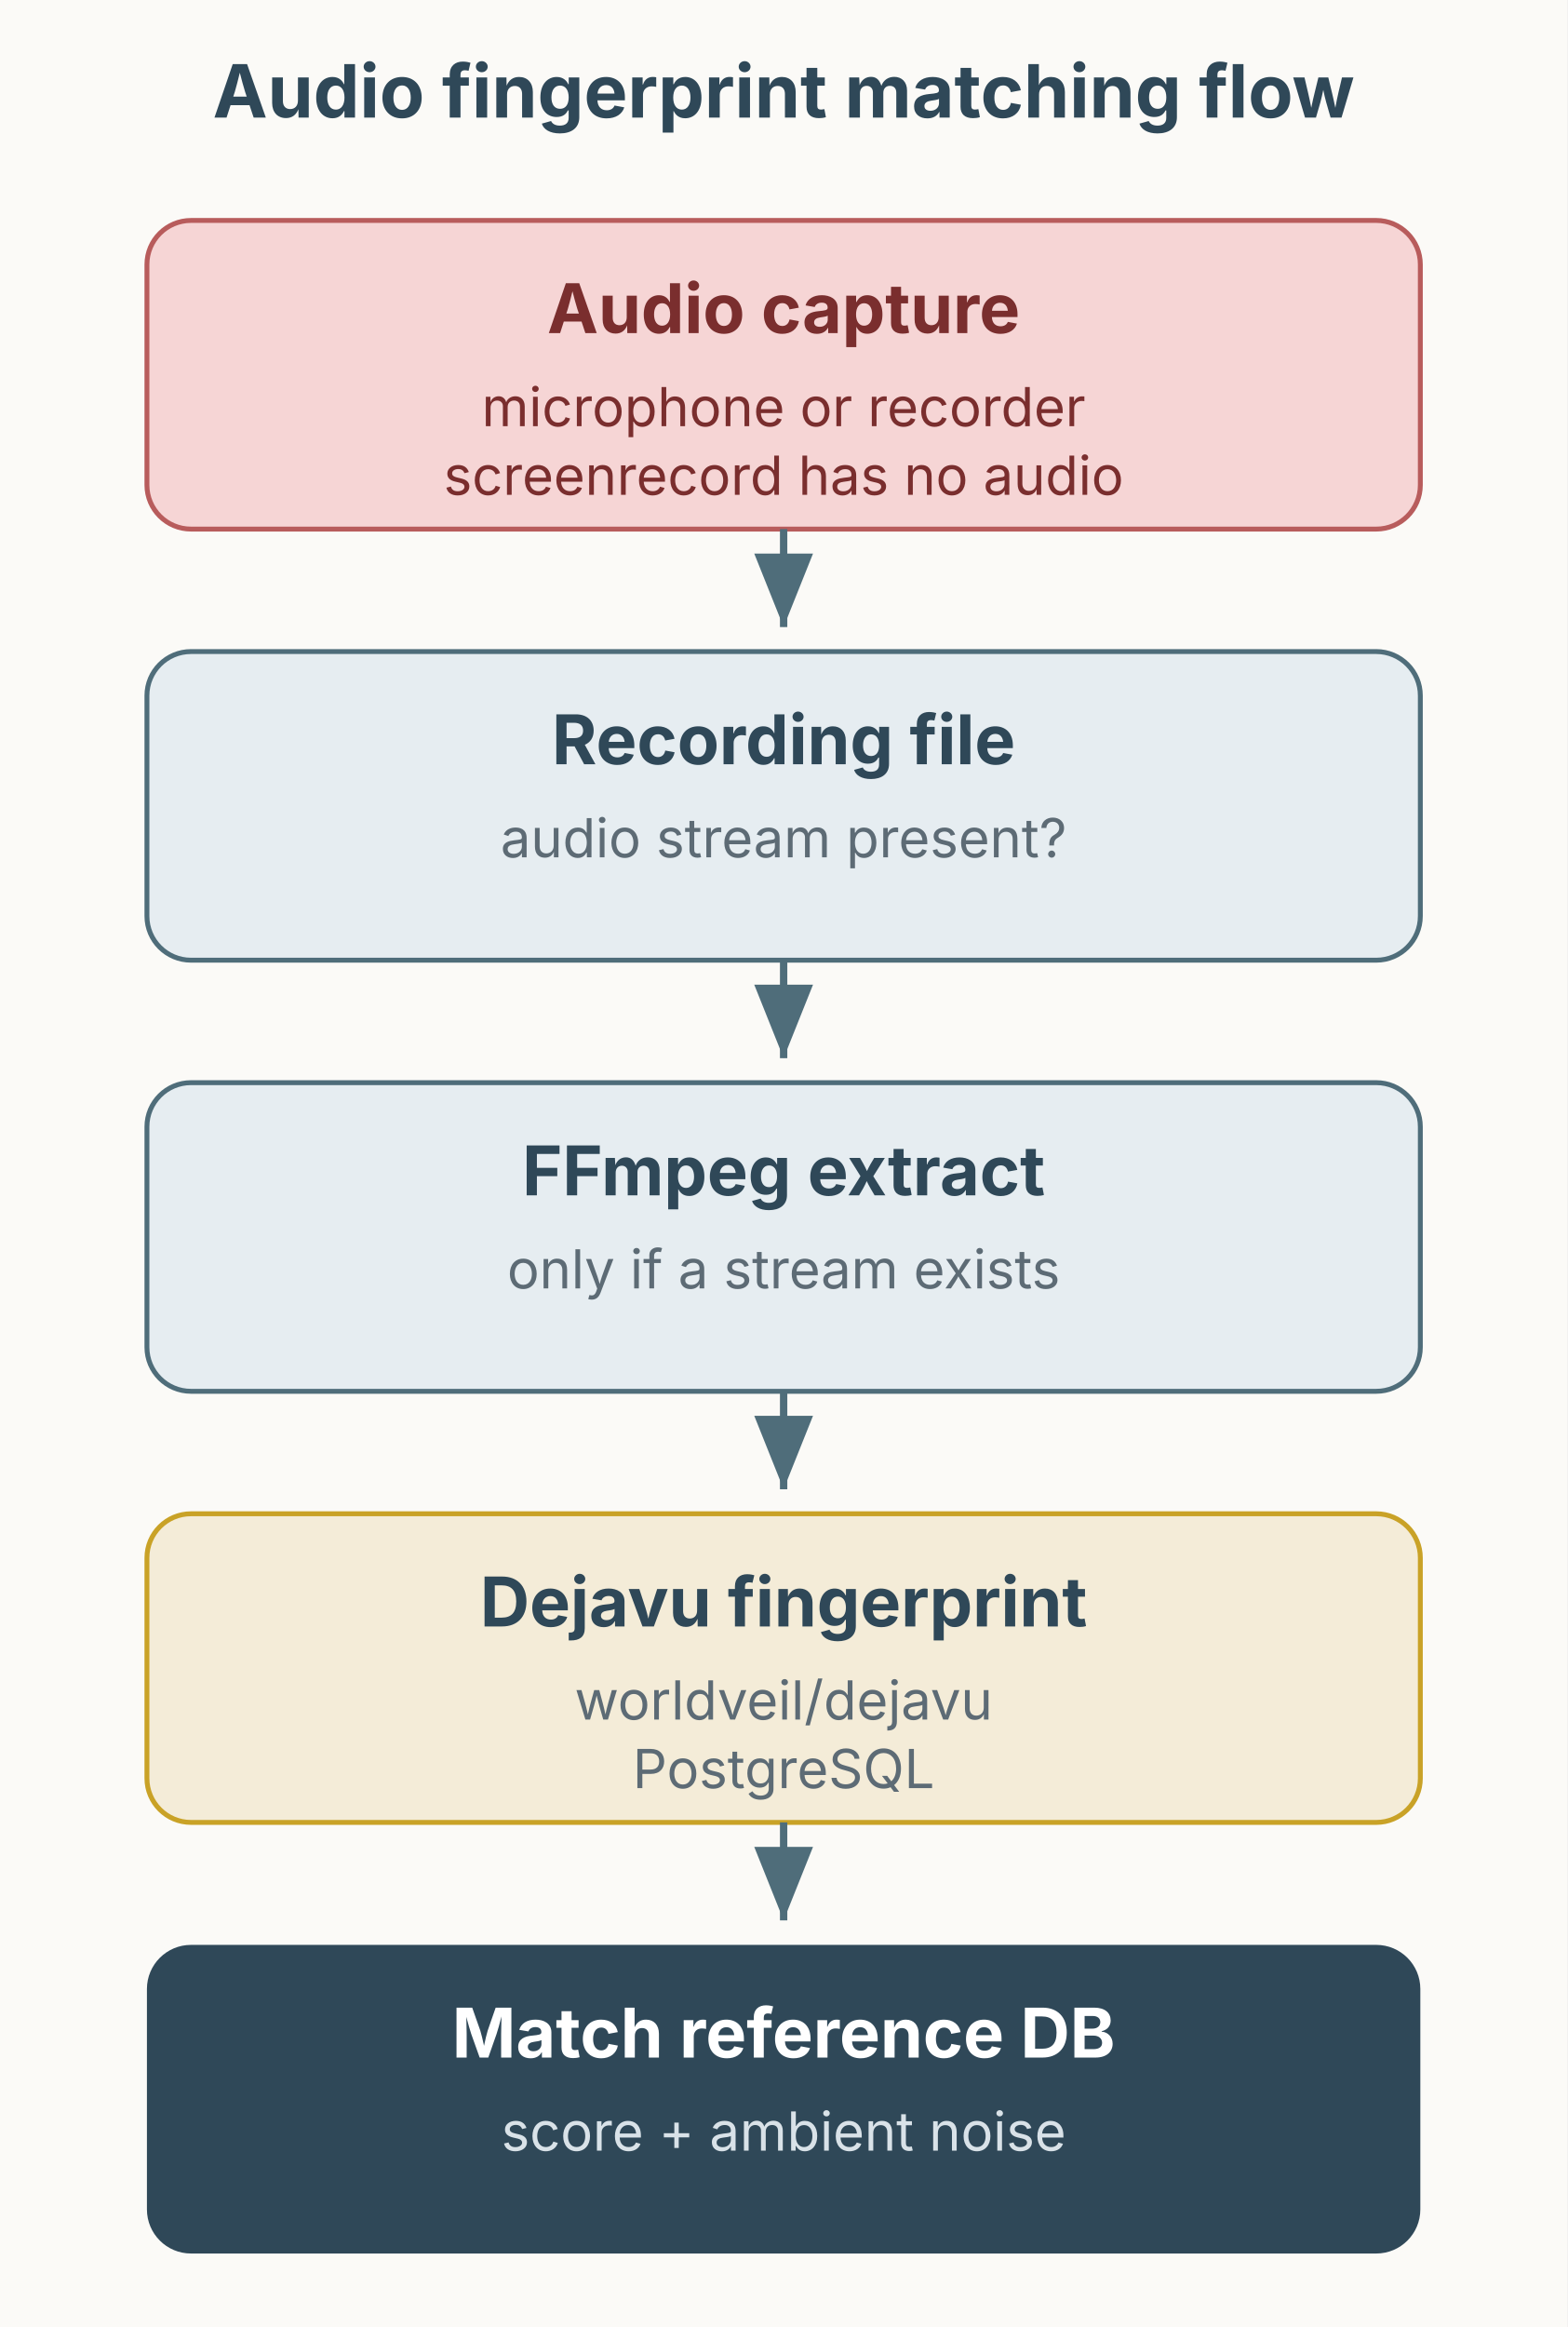
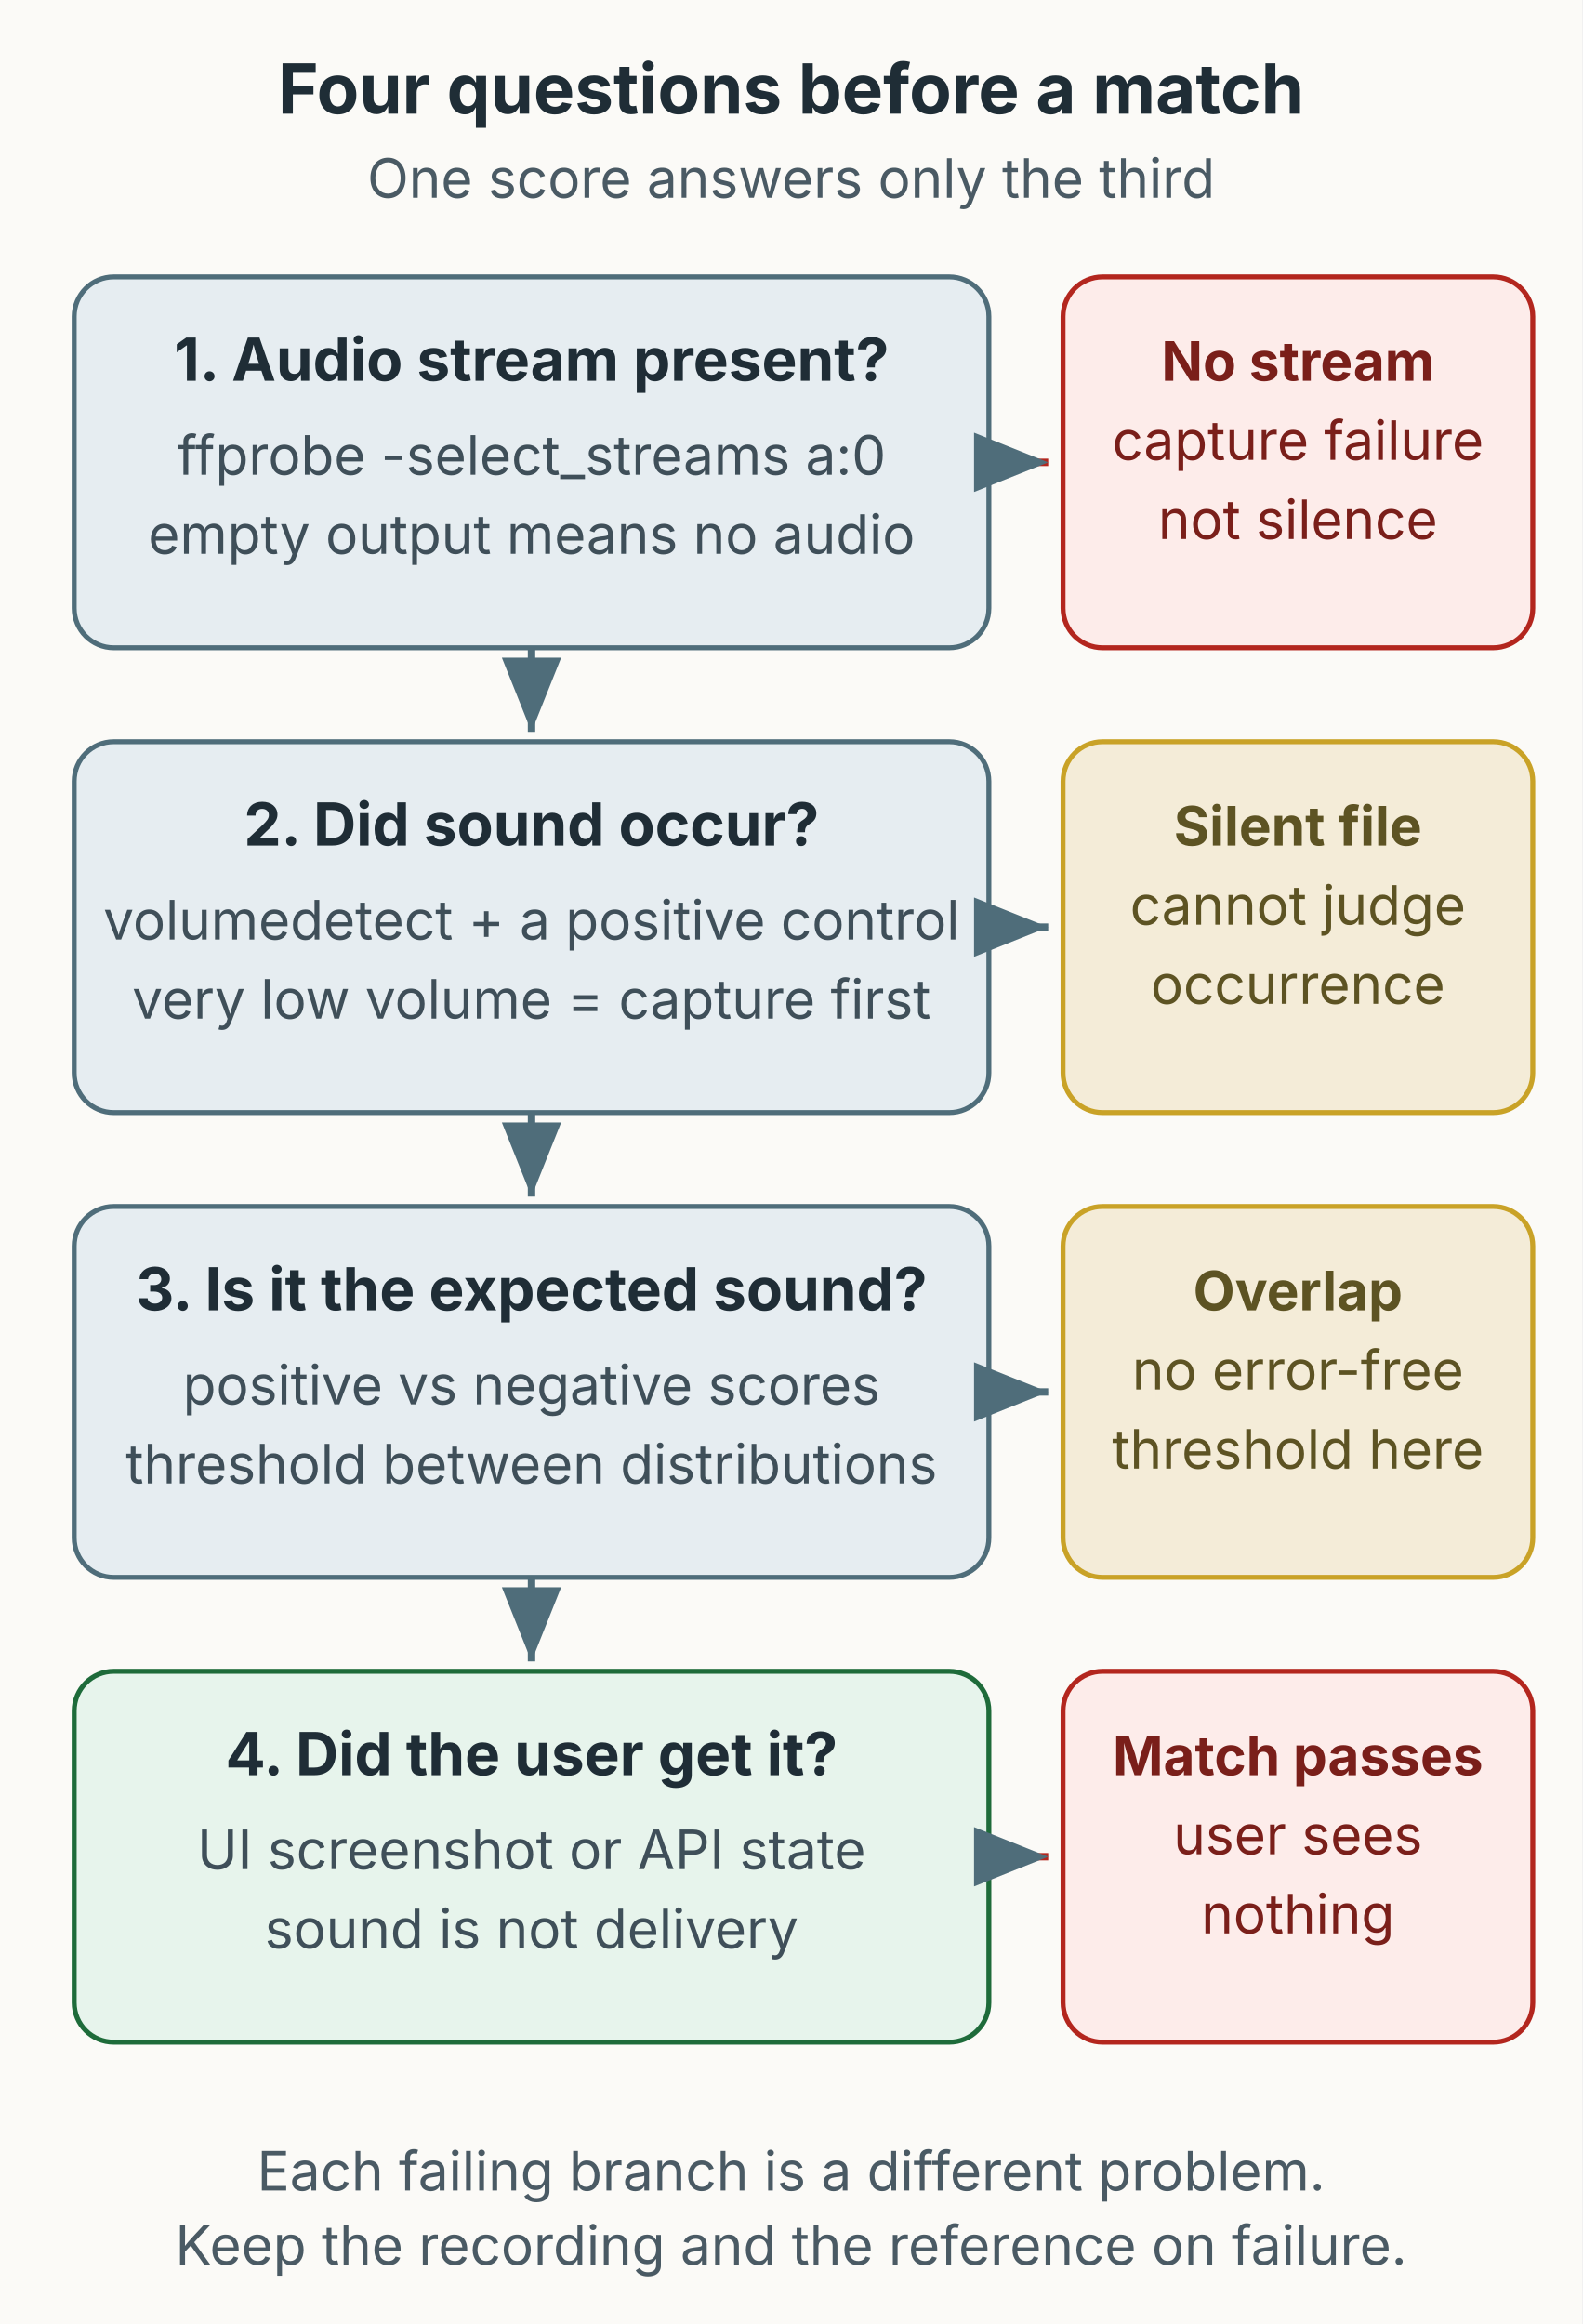
- <svg xmlns="http://www.w3.org/2000/svg" width="640" height="950" viewBox="0 0 640 950" role="img" aria-labelledby="title desc">
-   <rect width="640" height="950" fill="#fbfaf7" />
+ <svg xmlns="http://www.w3.org/2000/svg" width="640" height="940" viewBox="0 0 640 940" role="img" aria-labelledby="title desc">
+   <rect width="640" height="940" fill="#fbfaf7" />
  <defs>
-     <marker id="a" markerWidth="12" markerHeight="12" refX="10" refY="4" orient="auto">
+     <marker id="arrow" markerWidth="12" markerHeight="12" refX="10" refY="4" orient="auto">
      <path d="M0,0 L10,4 L0,8 z" fill="#4f6d7a" />
    </marker>
  </defs>
  <g font-family="system-ui, -apple-system, sans-serif">
-     <text x="320" y="48" text-anchor="middle" font-size="30" font-weight="700" fill="#2f4858">Audio fingerprint matching flow</text>
-     <rect x="60" y="90" width="520" height="126" rx="18" fill="#f6d5d5" stroke="#b85c5c" stroke-width="2" />
-     <text x="320" y="136" text-anchor="middle" font-size="28" font-weight="700" fill="#7a2e2e">Audio capture</text>
-     <text x="320" y="174" text-anchor="middle" font-size="22" fill="#7a2e2e">microphone or recorder</text>
-     <text x="320" y="202" text-anchor="middle" font-size="22" fill="#7a2e2e">screenrecord has no audio</text>
-     <rect x="60" y="266" width="520" height="126" rx="18" fill="#e6edf1" stroke="#4f6d7a" stroke-width="2" />
-     <text x="320" y="312" text-anchor="middle" font-size="28" font-weight="700" fill="#2f4858">Recording file</text>
-     <text x="320" y="350" text-anchor="middle" font-size="22" fill="#5d6b75">audio stream present?</text>
-     <rect x="60" y="442" width="520" height="126" rx="18" fill="#e6edf1" stroke="#4f6d7a" stroke-width="2" />
-     <text x="320" y="488" text-anchor="middle" font-size="28" font-weight="700" fill="#2f4858">FFmpeg extract</text>
-     <text x="320" y="526" text-anchor="middle" font-size="22" fill="#5d6b75">only if a stream exists</text>
-     <rect x="60" y="618" width="520" height="126" rx="18" fill="#f4ecd8" stroke="#c9a227" stroke-width="2" />
-     <text x="320" y="664" text-anchor="middle" font-size="28" font-weight="700" fill="#2f4858">Dejavu fingerprint</text>
-     <text x="320" y="702" text-anchor="middle" font-size="22" fill="#5d6b75">worldveil/dejavu</text>
-     <text x="320" y="730" text-anchor="middle" font-size="22" fill="#5d6b75">PostgreSQL</text>
-     <rect x="60" y="794" width="520" height="126" rx="18" fill="#2f4858" />
-     <text x="320" y="840" text-anchor="middle" font-size="28" font-weight="700" fill="#ffffff">Match reference DB</text>
-     <text x="320" y="878" text-anchor="middle" font-size="22" fill="#d9e2e8">score + ambient noise</text>
-     <line x1="320" y1="216" x2="320" y2="256" stroke="#4f6d7a" stroke-width="3" marker-end="url(#a)" />
-     <line x1="320" y1="392" x2="320" y2="432" stroke="#4f6d7a" stroke-width="3" marker-end="url(#a)" />
-     <line x1="320" y1="568" x2="320" y2="608" stroke="#4f6d7a" stroke-width="3" marker-end="url(#a)" />
-     <line x1="320" y1="744" x2="320" y2="784" stroke="#4f6d7a" stroke-width="3" marker-end="url(#a)" />
+     <text x="320" y="46" text-anchor="middle" font-size="28" font-weight="700" fill="#1f2d36">Four questions before a match</text>
+     <text x="320" y="80" text-anchor="middle" font-size="22" fill="#4a5a64">One score answers only the third</text>
+     <rect x="30" y="112" width="370" height="150" rx="16" fill="#e6edf1" stroke="#4f6d7a" stroke-width="2" />
+     <text x="215" y="154" text-anchor="middle" font-size="24" font-weight="700" fill="#1f2d36">1. Audio stream present?</text>
+     <text x="215" y="192" text-anchor="middle" font-size="22" fill="#3f4f59">ffprobe -select_streams a:0</text>
+     <text x="215" y="224" text-anchor="middle" font-size="22" fill="#3f4f59">empty output means no audio</text>
+     <rect x="430" y="112" width="190" height="150" rx="16" fill="#fdecea" stroke="#b3261e" stroke-width="2" />
+     <text x="525" y="154" text-anchor="middle" font-size="22" font-weight="700" fill="#7a1f1a">No stream</text>
+     <text x="525" y="186" text-anchor="middle" font-size="22" fill="#7a1f1a">capture failure</text>
+     <text x="525" y="218" text-anchor="middle" font-size="22" fill="#7a1f1a">not silence</text>
+     <line x1="400" y1="187" x2="424" y2="187" stroke="#b3261e" stroke-width="3" marker-end="url(#arrow)" />
+     <line x1="215" y1="262" x2="215" y2="296" stroke="#4f6d7a" stroke-width="3" marker-end="url(#arrow)" />
+     <rect x="30" y="300" width="370" height="150" rx="16" fill="#e6edf1" stroke="#4f6d7a" stroke-width="2" />
+     <text x="215" y="342" text-anchor="middle" font-size="24" font-weight="700" fill="#1f2d36">2. Did sound occur?</text>
+     <text x="215" y="380" text-anchor="middle" font-size="22" fill="#3f4f59">volumedetect + a positive control</text>
+     <text x="215" y="412" text-anchor="middle" font-size="22" fill="#3f4f59">very low volume = capture first</text>
+     <rect x="430" y="300" width="190" height="150" rx="16" fill="#f4ecd8" stroke="#c9a227" stroke-width="2" />
+     <text x="525" y="342" text-anchor="middle" font-size="22" font-weight="700" fill="#5d5323">Silent file</text>
+     <text x="525" y="374" text-anchor="middle" font-size="22" fill="#5d5323">cannot judge</text>
+     <text x="525" y="406" text-anchor="middle" font-size="22" fill="#5d5323">occurrence</text>
+     <line x1="400" y1="375" x2="424" y2="375" stroke="#4f6d7a" stroke-width="3" marker-end="url(#arrow)" />
+     <line x1="215" y1="450" x2="215" y2="484" stroke="#4f6d7a" stroke-width="3" marker-end="url(#arrow)" />
+     <rect x="30" y="488" width="370" height="150" rx="16" fill="#e6edf1" stroke="#4f6d7a" stroke-width="2" />
+     <text x="215" y="530" text-anchor="middle" font-size="24" font-weight="700" fill="#1f2d36">3. Is it the expected sound?</text>
+     <text x="215" y="568" text-anchor="middle" font-size="22" fill="#3f4f59">positive vs negative scores</text>
+     <text x="215" y="600" text-anchor="middle" font-size="22" fill="#3f4f59">threshold between distributions</text>
+     <rect x="430" y="488" width="190" height="150" rx="16" fill="#f4ecd8" stroke="#c9a227" stroke-width="2" />
+     <text x="525" y="530" text-anchor="middle" font-size="22" font-weight="700" fill="#5d5323">Overlap</text>
+     <text x="525" y="562" text-anchor="middle" font-size="22" fill="#5d5323">no error-free</text>
+     <text x="525" y="594" text-anchor="middle" font-size="22" fill="#5d5323">threshold here</text>
+     <line x1="400" y1="563" x2="424" y2="563" stroke="#4f6d7a" stroke-width="3" marker-end="url(#arrow)" />
+     <line x1="215" y1="638" x2="215" y2="672" stroke="#4f6d7a" stroke-width="3" marker-end="url(#arrow)" />
+     <rect x="30" y="676" width="370" height="150" rx="16" fill="#e7f4ec" stroke="#1e6b3a" stroke-width="2" />
+     <text x="215" y="718" text-anchor="middle" font-size="24" font-weight="700" fill="#1f2d36">4. Did the user get it?</text>
+     <text x="215" y="756" text-anchor="middle" font-size="22" fill="#3f4f59">UI screenshot or API state</text>
+     <text x="215" y="788" text-anchor="middle" font-size="22" fill="#3f4f59">sound is not delivery</text>
+     <rect x="430" y="676" width="190" height="150" rx="16" fill="#fdecea" stroke="#b3261e" stroke-width="2" />
+     <text x="525" y="718" text-anchor="middle" font-size="22" font-weight="700" fill="#7a1f1a">Match passes</text>
+     <text x="525" y="750" text-anchor="middle" font-size="22" fill="#7a1f1a">user sees</text>
+     <text x="525" y="782" text-anchor="middle" font-size="22" fill="#7a1f1a">nothing</text>
+     <line x1="400" y1="751" x2="424" y2="751" stroke="#b3261e" stroke-width="3" marker-end="url(#arrow)" />
+     <text x="320" y="886" text-anchor="middle" font-size="22" fill="#4a5a64">Each failing branch is a different problem.</text>
+     <text x="320" y="916" text-anchor="middle" font-size="22" fill="#4a5a64">Keep the recording and the reference on failure.</text>
  </g>
</svg>
